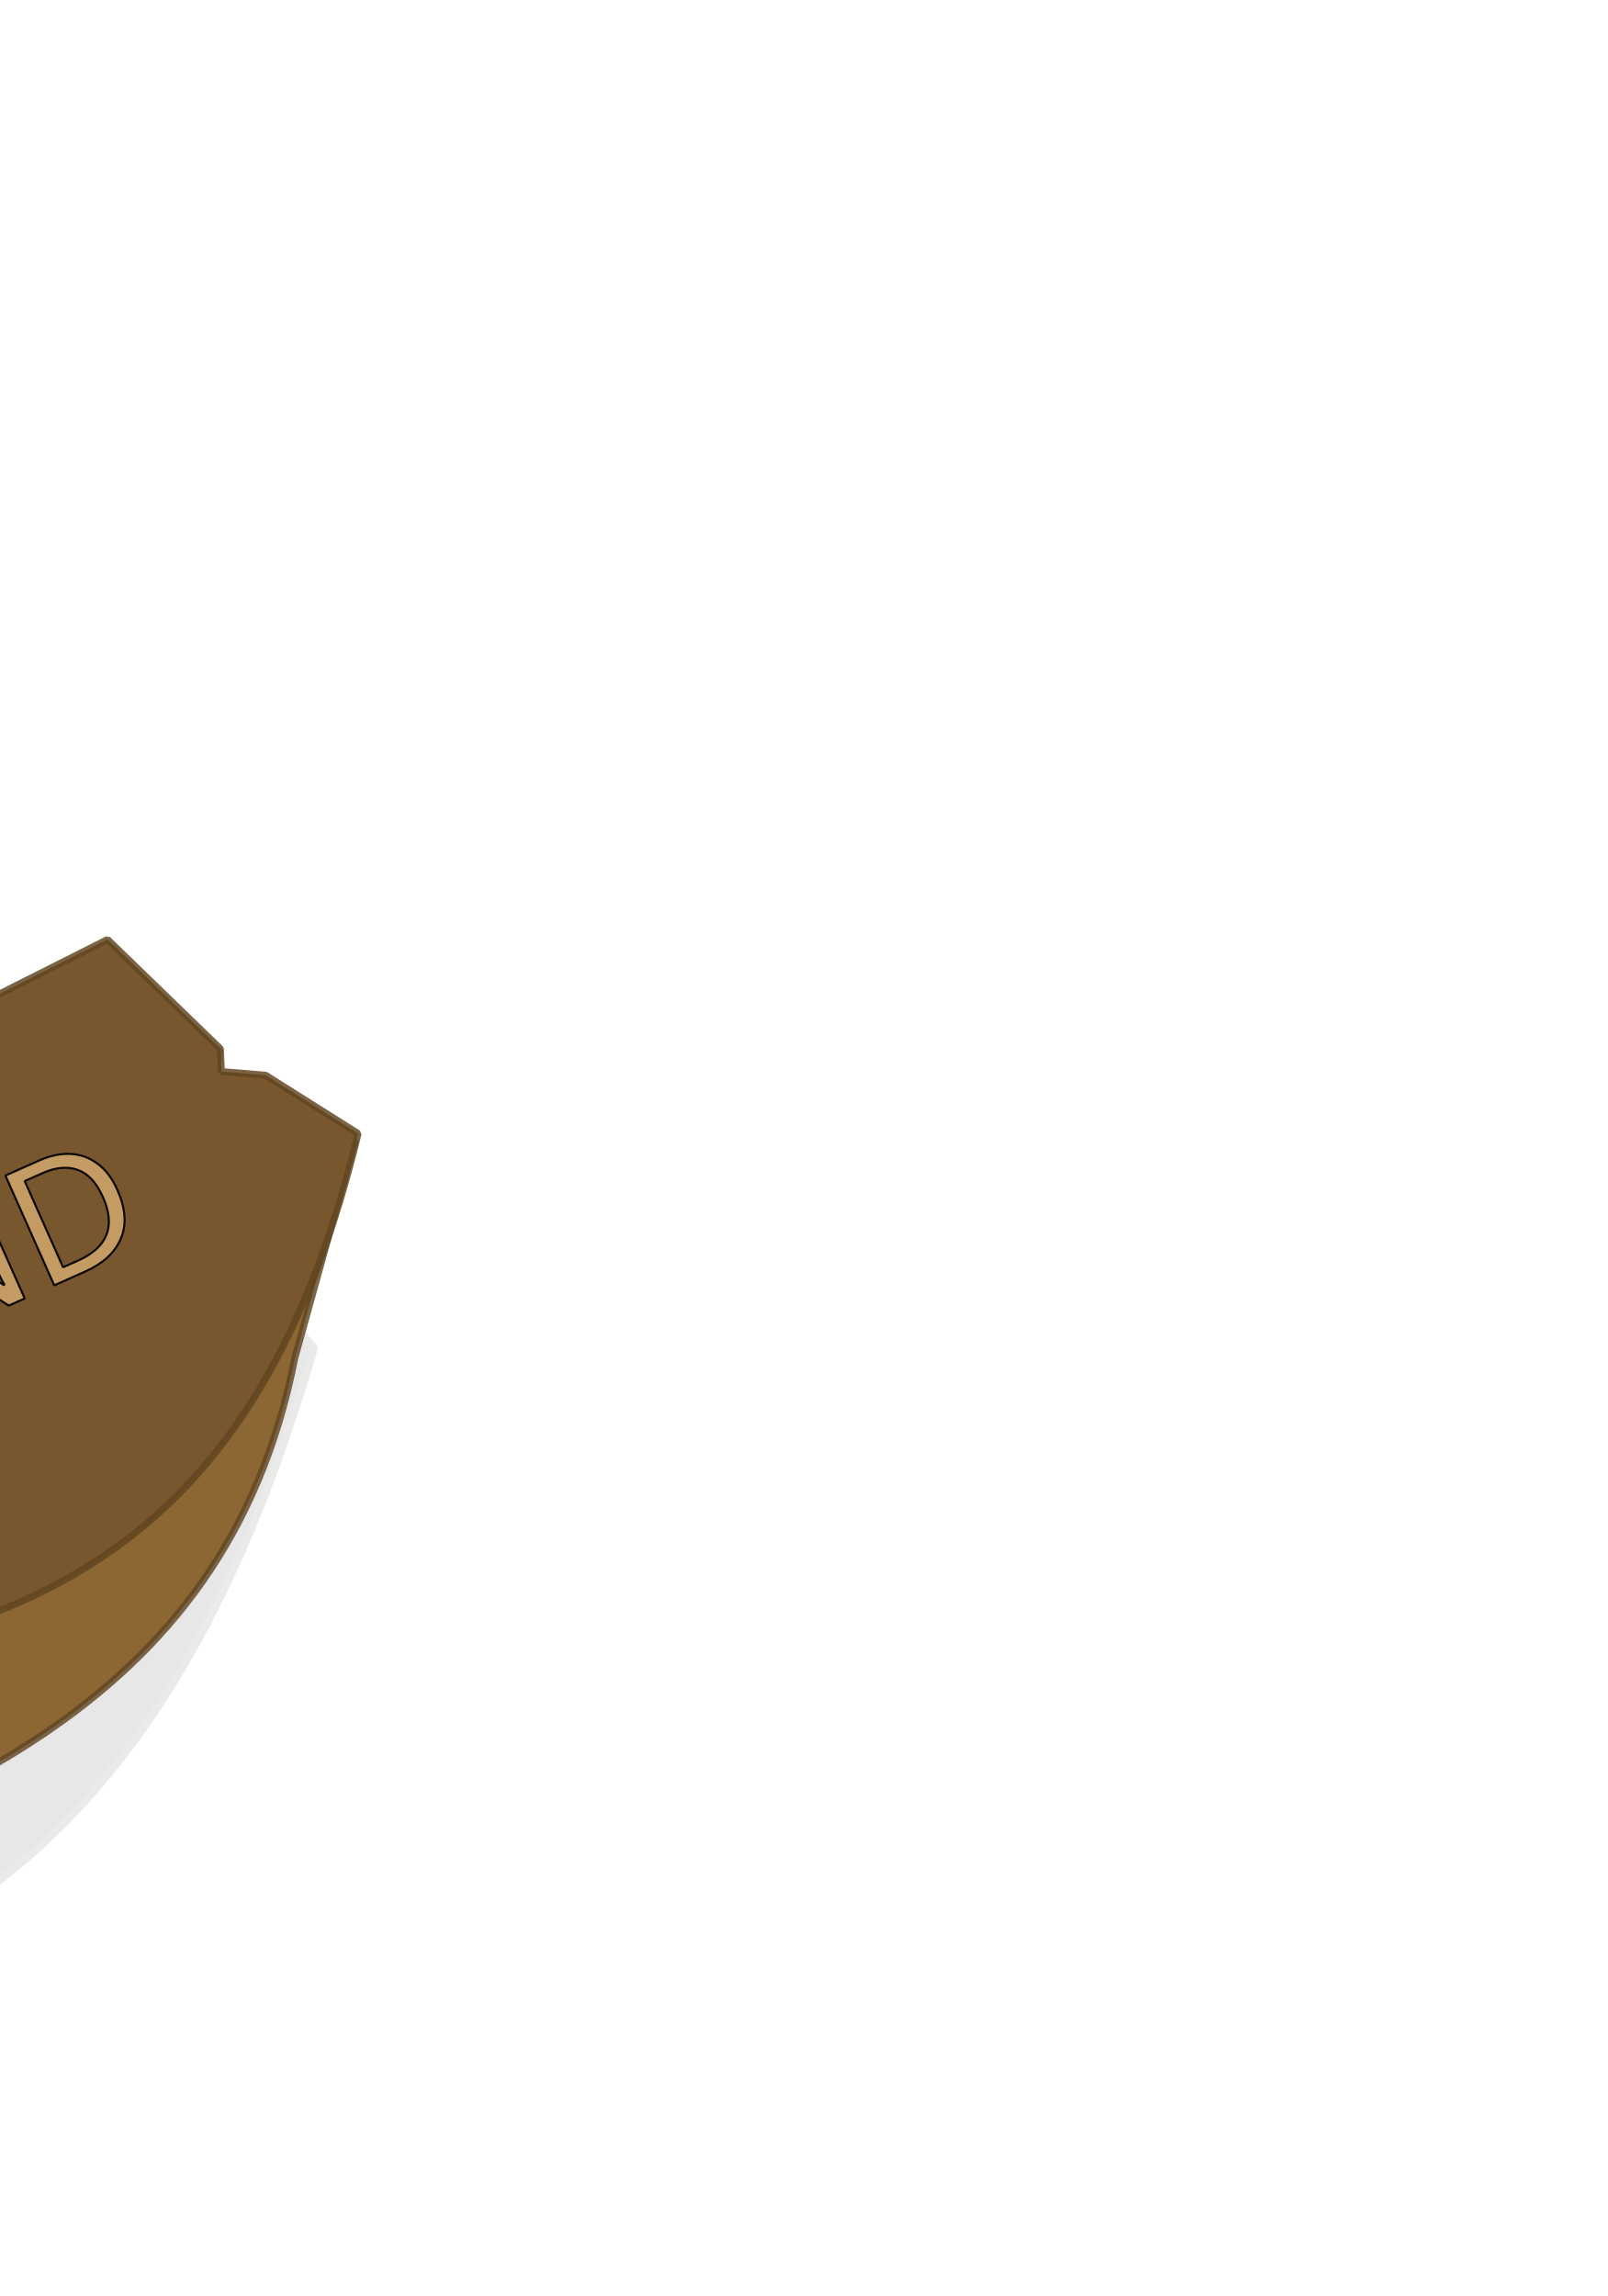
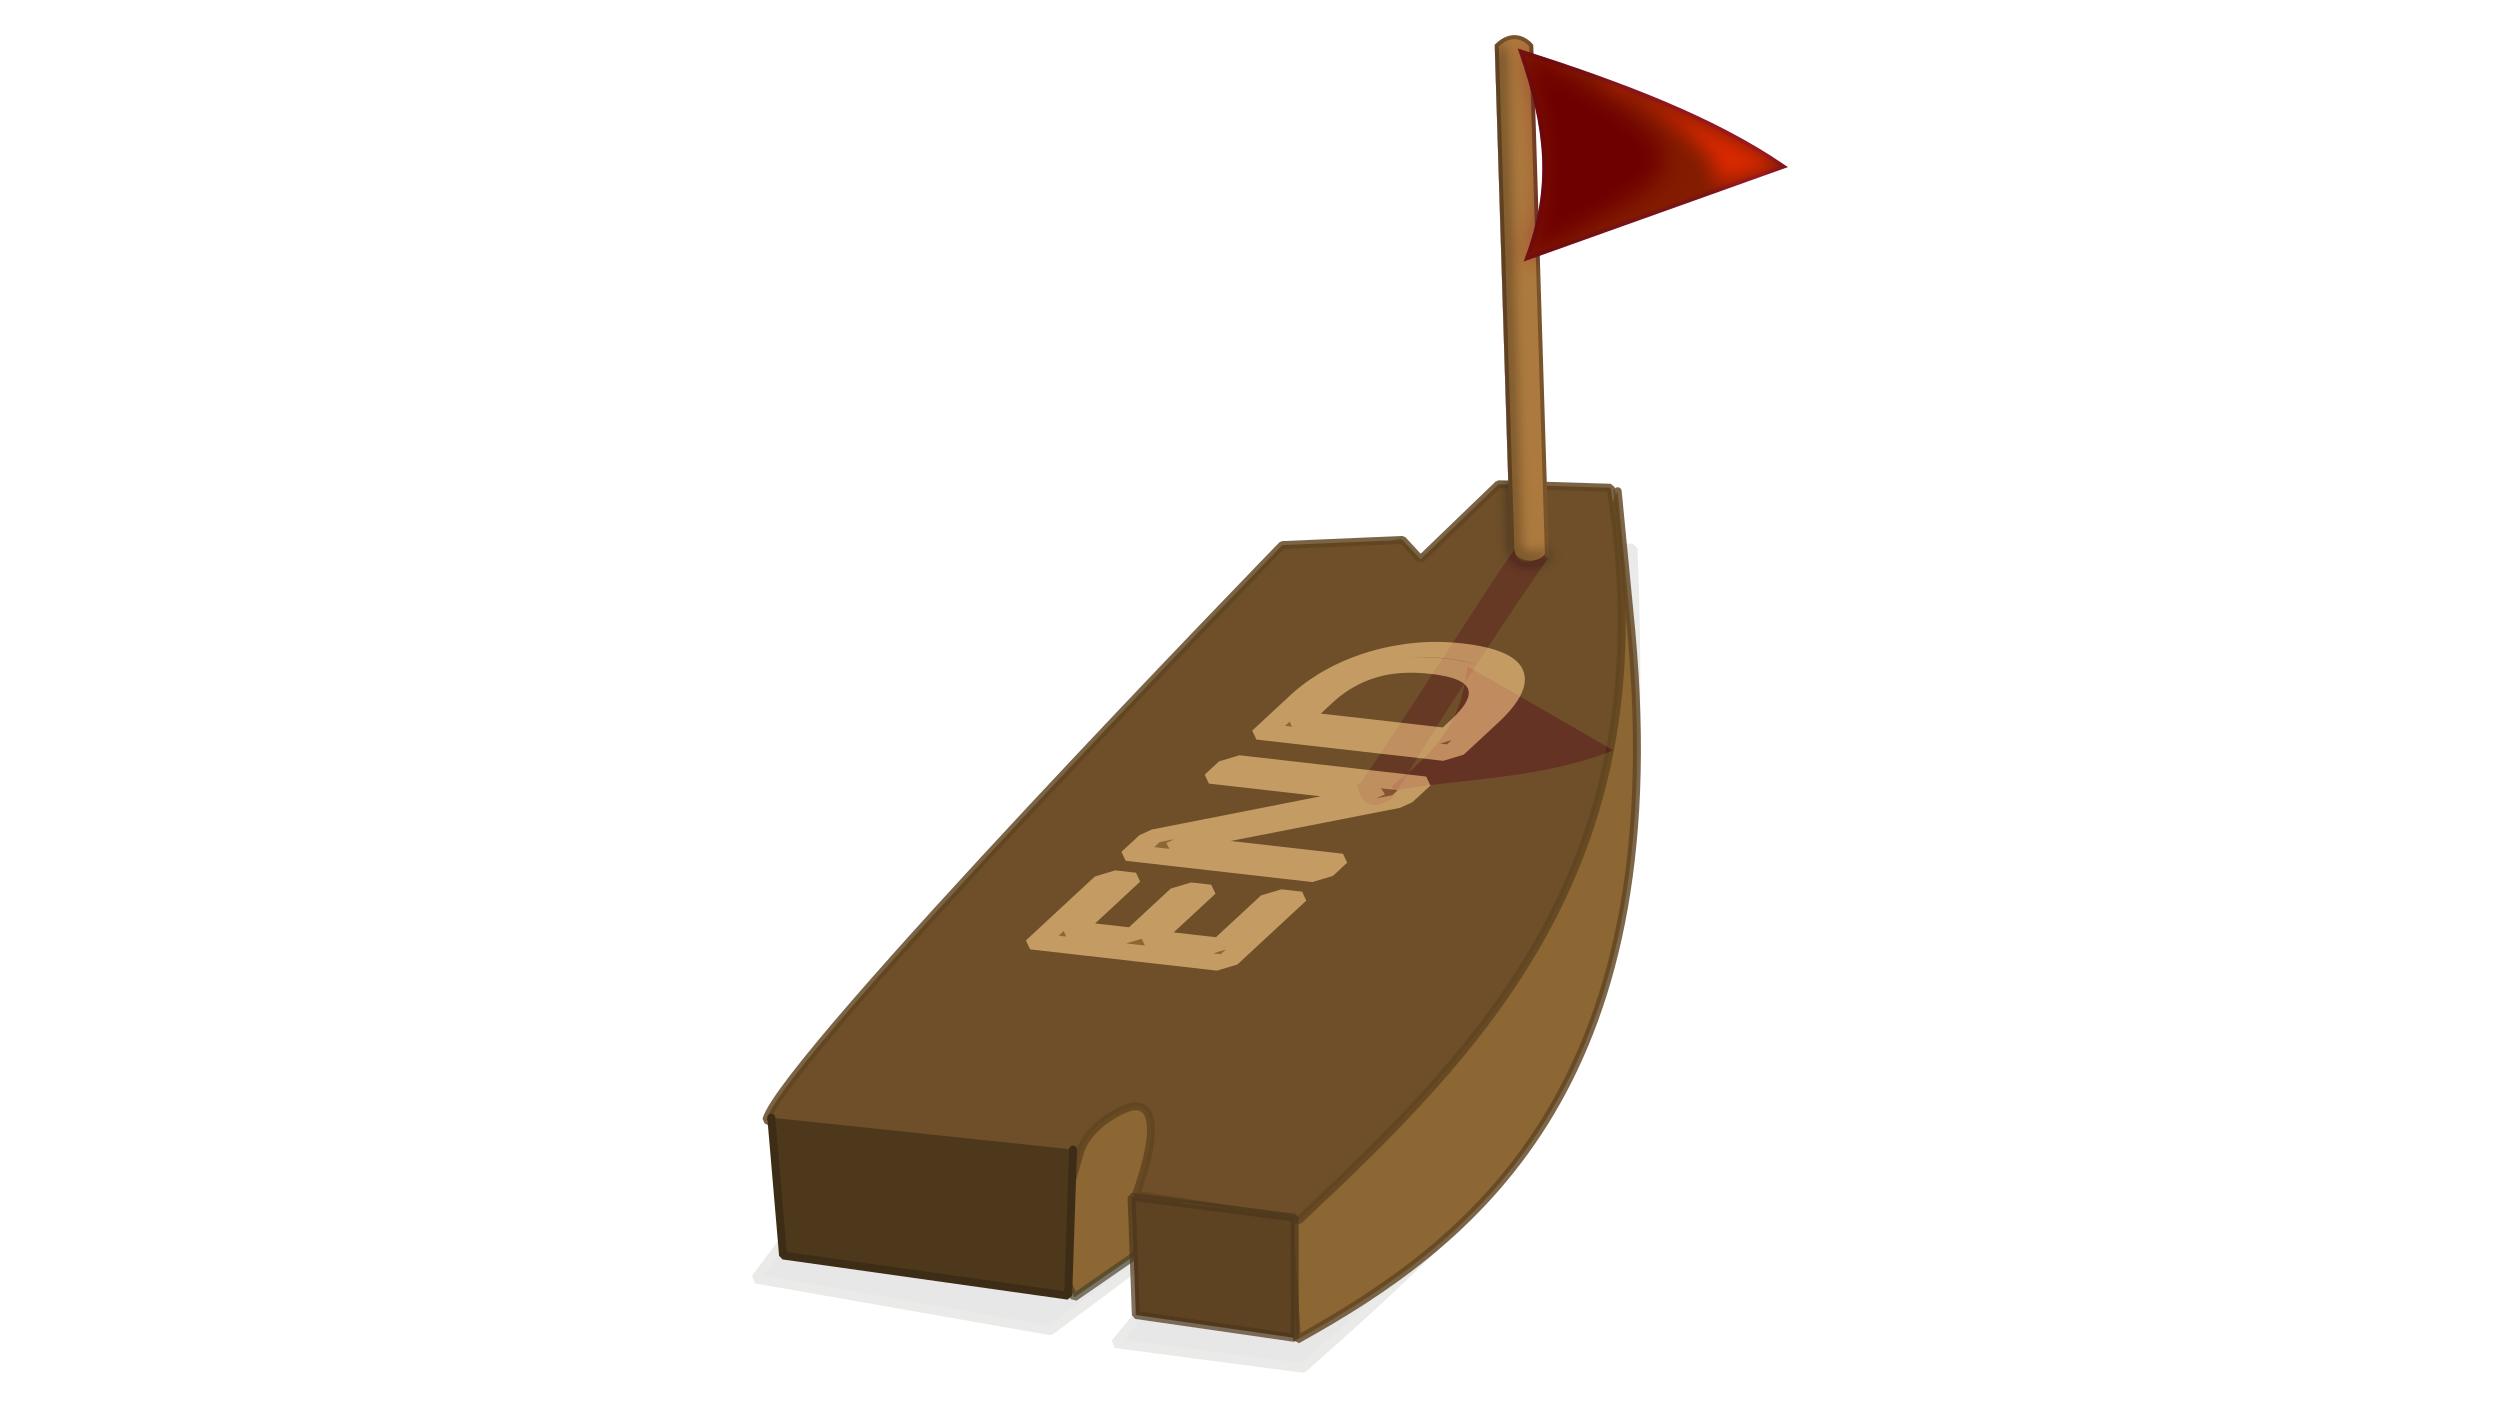
- <svg xmlns="http://www.w3.org/2000/svg" width="210mm" height="300mm" viewBox="100 110 70 40" version="1.1" id="svg1" transform="rotate(40.05822)" xml:space="preserve">
-   <defs id="defs1" />
-   <g id="layer1" style="display:inline">
-     <path style="display:inline;opacity:0.096;fill:#000000;fill-opacity:1;stroke:#251b0d;stroke-width:0.353;stroke-linecap:round;stroke-linejoin:bevel;stroke-dasharray:none;stroke-opacity:1" d="m 124.653,150.794 9.568,-37.076 14.03,2.423 c 6.477,14.673 8.32,28.717 -3.933,41.755 l -8.932,-2.768 6.325,-11.811 -9.987,10.338 z" id="path23" />
-     <path style="display:inline;fill:#8c6633;fill-opacity:1;stroke:#49422e;stroke-width:0.3;stroke-linecap:round;stroke-linejoin:bevel;stroke-dasharray:none;stroke-opacity:0.698" d="m 126.724,139.965 2.685,-3.75 1.111,0.648 2.639,7.314 -0.49,7.664 -6.222,-12.247" id="path24" />
-     <path style="display:inline;fill:#c9a171;fill-opacity:1;stroke:#604522;stroke-width:0.3;stroke-linecap:round;stroke-linejoin:bevel;stroke-dasharray:none;stroke-opacity:0.553" d="m 136.456,112.18 0.278,-3.379 1.493,2.534 -0.081,2.372 z" id="path25" />
-     <path style="display:inline;fill:#8c6633;fill-opacity:1;stroke:#604522;stroke-width:0.3;stroke-linecap:round;stroke-linejoin:bevel;stroke-dasharray:none;stroke-opacity:0.816" d="m 136.637,143.711 4.082,11.539 c 7.559,-12.43 14.879,-24.347 7.17,-38.255 l -4.053,-8.877" id="path26" />
-     <path style="display:inline;fill:#78562e;fill-opacity:1;stroke:#5f4520;stroke-width:0.3;stroke-linecap:round;stroke-linejoin:bevel;stroke-dasharray:none;stroke-opacity:0.831" d="m 118.162,136.457 c 0.648,-2.315 11.756,-28.154 11.756,-28.154 l 6.824,0.479 0.675,0.732 1.574,-1.118 4.722,-0.648 c 7.423,14.928 4.908,25.125 -6.868,36.254 l -7.822,-2.638 c 0.666,-1.289 0.556,-1.92 1.15,-3.273 l -0.775,-1.767 -2.535,3.944 z" id="path27" />
-     <path style="display:inline;fill:#4e381c;fill-opacity:1;stroke:#3d2d16;stroke-width:0.3;stroke-linecap:round;stroke-linejoin:bevel;stroke-dasharray:none;stroke-opacity:1" d="m 118.297,136.425 7.24,12.353 7.182,2.993 -5.693,-11.527" id="path28" />
-     <path style="display:inline;fill:#5e4322;fill-opacity:1;stroke:#4c361b;stroke-width:0.3;stroke-linecap:round;stroke-linejoin:bevel;stroke-dasharray:none;stroke-opacity:0.71" d="m 128.992,140.845 7.545,2.963 4.051,11.404 -5.955,-1.697 z" id="path29" />
-     <text xml:space="preserve" style="font-style:normal;font-variant:normal;font-weight:normal;font-stretch:normal;font-size:7.324px;font-family:'Ink Free';-inkscape-font-specification:'Ink Free';fill:#c39b63;fill-opacity:1;stroke:#0b0804;stroke-width:0.09;stroke-linecap:round;stroke-linejoin:bevel;stroke-dasharray:none;stroke-opacity:1" x="-59.144" y="177.025" id="text29" transform="rotate(-64.05822)">
-       <tspan id="tspan29" style="fill:#c39b63;fill-opacity:1;stroke:#0b0804;stroke-width:0.09;stroke-dasharray:none;stroke-opacity:1" x="-59.144" y="177.025">END</tspan>
-     </text>
+ <svg xmlns="http://www.w3.org/2000/svg" width="1280" height="720" viewBox="0 0 338.667 190.5" version="1.1" id="svg1" xml:space="preserve">
+   <defs id="defs1">
+     <linearGradient id="swatch967">
+       <stop style="stop-color:#f09534;stop-opacity:1;" offset="0" id="stop967" />
+     </linearGradient>
+     <filter style="color-interpolation-filters:sRGB" id="filter29" x="-0.399" y="-0.033" width="1.771" height="1.071">
+       <feGaussianBlur stdDeviation="0.3" id="feGaussianBlur29" />
+     </filter>
+     <filter style="color-interpolation-filters:sRGB" id="filter48" x="-0.245" y="-0.163" width="1.476" height="1.33">
+       <feGaussianBlur stdDeviation="0.518" id="feGaussianBlur48" />
+     </filter>
+     <filter style="color-interpolation-filters:sRGB" id="filter72" x="-0.135" y="-0.24" width="1.293" height="1.49">
+       <feGaussianBlur stdDeviation="0.397" id="feGaussianBlur72" />
+     </filter>
+   </defs>
+   <g id="layer1">
+     <g id="layer1-8" transform="translate(-11.22957,-58.96943)">
+       <g id="layer1-7" style="display:inline" transform="matrix(0.5995472,0,0,0.5995472,79.46853,141.3919)">
+         <path style="display:inline;opacity:0.096;fill:#000000;fill-opacity:1;stroke:#251b0d;stroke-width:2.121;stroke-linecap:round;stroke-linejoin:bevel;stroke-dasharray:none;stroke-opacity:1" d="M 56.955,151.462 176.354,-10.063 255.1,-13.617 C 259.548,96.446 241.935,117.434 180.549,171.623 l -42.335,-5.567 30.007,-36.228 -44.743,33.303 z" id="path7-6" />
+         <path style="display:inline;fill:#8c6633;fill-opacity:1;stroke:#49422e;stroke-width:1.805;stroke-linecap:round;stroke-linejoin:bevel;stroke-dasharray:none;stroke-opacity:0.698" d="m 118.536,132.795 10.369,-38.745 18.348,18.617 6.52,25.81 -24.859,17.196 -12.05,-25.106" id="path5-1" />
+         <path style="display:inline;fill:#c9a171;fill-opacity:1;stroke:#604522;stroke-width:1.805;stroke-linecap:round;stroke-linejoin:bevel;stroke-dasharray:none;stroke-opacity:0.553" d="m 200.21,4.963 1.671,-20.328 8.98,15.246 -0.487,14.271 z" id="path6-8" />
+         <path style="display:inline;fill:#8c6633;fill-opacity:1;stroke:#604522;stroke-width:1.805;stroke-linecap:round;stroke-linejoin:bevel;stroke-dasharray:none;stroke-opacity:0.816" d="m 176.935,130.799 2.309,34.427 C 218.119,143.702 264.271,108.972 254.792,5.349 L 251.694,-26.474" id="path2-9" />
+         <path style="display:inline;fill:#6e4f2a;fill-opacity:1;stroke:#5f4520;stroke-width:1.805;stroke-linecap:round;stroke-linejoin:bevel;stroke-dasharray:none;stroke-opacity:0.831" d="M 59.342,115.537 C 63.24,101.614 175.909,-14.311 175.909,-14.311 l 27.173,-1.167 4.064,4.401 17.609,-16.965 25.357,0.78 c 13.475,84.938 -30.114,127.524 -70.403,165.461 l -36.84,-5.717 c 8.633,-24.521 -1.982,-19.534 -1.855,-19.636 -1.357,0.341 -9.501,4.087 -11.023,10.763 l -7.157,24.883 z" id="path1-2" />
+         <path style="display:inline;fill:#4e381c;fill-opacity:1;stroke:#3d2d16;stroke-width:1.805;stroke-linecap:round;stroke-linejoin:bevel;stroke-dasharray:none;stroke-opacity:1" d="m 60.454,115.063 2.661,31.136 64.414,9.081 1.099,-33.022" id="path3-7" />
+         <path style="display:inline;fill:#5e4322;fill-opacity:1;stroke:#4c361b;stroke-width:1.805;stroke-linecap:round;stroke-linejoin:bevel;stroke-dasharray:none;stroke-opacity:0.71" d="m 141.859,132.933 36.845,4.726 0.036,27.165 -35.914,-5.175 z" id="path4-9" />
+         <text xml:space="preserve" style="font-style:normal;font-variant:normal;font-weight:normal;font-stretch:normal;font-size:7.324px;font-family:'Ink Free';-inkscape-font-specification:'Ink Free';white-space:pre;inline-size:16.652;fill:#8c6633;fill-opacity:1;stroke:#c39b63;stroke-width:0.692;stroke-linecap:round;stroke-linejoin:bevel;stroke-dasharray:none;stroke-opacity:1" x="-18.522" y="84.003" id="text16" transform="matrix(5.303497,-4.917402,8.062535,0.9186421,-419.769,-84.65609)">
+           <tspan x="-18.522" y="84.003" id="tspan1">END</tspan>
+         </text>
+       </g>
+       <path style="fill:#ac7a3e;fill-opacity:1;stroke:#79542b;stroke-width:0.547;stroke-dasharray:none;stroke-opacity:1" d="m 216.113,133.651 -2.127,-68.505 c 1.895,-1.857 3.686,-1.157 4.68,0 l 2.127,68.954 c -1.052,1.826 -4.452,1.136 -4.68,-0.449 z" id="path76" />
+       <path style="fill:#831c00;fill-opacity:1;stroke:#791515;stroke-width:0.547;stroke-dasharray:none;stroke-opacity:1" d="m 217.269,65.961 c 13.261,4.255 25.891,8.932 35.578,15.57 l -34.751,12.411 c 3.627,-9.639 2.785,-17.576 -0.827,-27.981 z" id="path77" />
+       <path style="mix-blend-mode:color-burn;fill:none;fill-opacity:1;stroke:#461d51;stroke-width:0.17;stroke-dasharray:none;stroke-opacity:1;filter:url(#filter29)" d="m 212.893,135.103 0.628,21.365 c 0.352,0.367 0.852,0.288 1.389,0.099" id="path78" transform="matrix(3.216337,0,0,3.216337,-470.3249,-369.3914)" />
+       <path style="mix-blend-mode:color-burn;fill:#dabaf1;fill-opacity:1;stroke:#d7afe1;stroke-width:0.17;stroke-dasharray:none;stroke-opacity:1;filter:url(#filter48)" d="m 213.992,144.033 c 6.825,-3.935 8.436,-3.79 -0.023,-8.676 0.662,2.975 1.367,5.839 0.023,8.676 z" id="path79" transform="matrix(3.216337,0,0,3.216337,-470.3249,-369.3914)" />
+       <path style="mix-blend-mode:overlay;fill:#dabaf1;fill-opacity:1;stroke:#d7afe1;stroke-width:0.17;stroke-dasharray:none;stroke-opacity:1;filter:url(#filter72)" d="m 217.253,136.504 c 1.062,0.194 5.622,3.266 4.701,4.321 1.806,-0.354 2.008,-0.488 2.614,-0.661 -1.478,-0.995 -6.052,-3.019 -7.315,-3.66 z" id="path80" transform="matrix(3.216337,0,0,3.216337,-470.3249,-369.3914)" />
+       <path style="opacity:0.336;mix-blend-mode:color-burn;fill:#dabaf1;fill-opacity:1;stroke:#dabaf1;stroke-width:0.648;stroke-dasharray:none;stroke-opacity:1" d="m 216.198,134.245 c -2.228,2.98 -20.365,31.549 -20.735,31.302 0.808,2.78 2.139,2.499 4.17,1.322 6.749,-11.131 13.739,-21.939 20.992,-32.398 -2.368,1.514 -3.777,0.944 -4.427,-0.225 z" id="path82" />
+       <path style="opacity:0.42;mix-blend-mode:color-burn;fill:#dabaf1;fill-opacity:1;stroke:#dabaf1;stroke-width:0.648;stroke-dasharray:none;stroke-opacity:1" d="m 210.285,149.736 18.771,10.834 c -9.85,3.66 -19.404,3.484 -29.101,5.165 8.922,-6.867 9.6,-11.426 10.33,-15.999 z" id="path83" />
+     </g>
  </g>
</svg>
